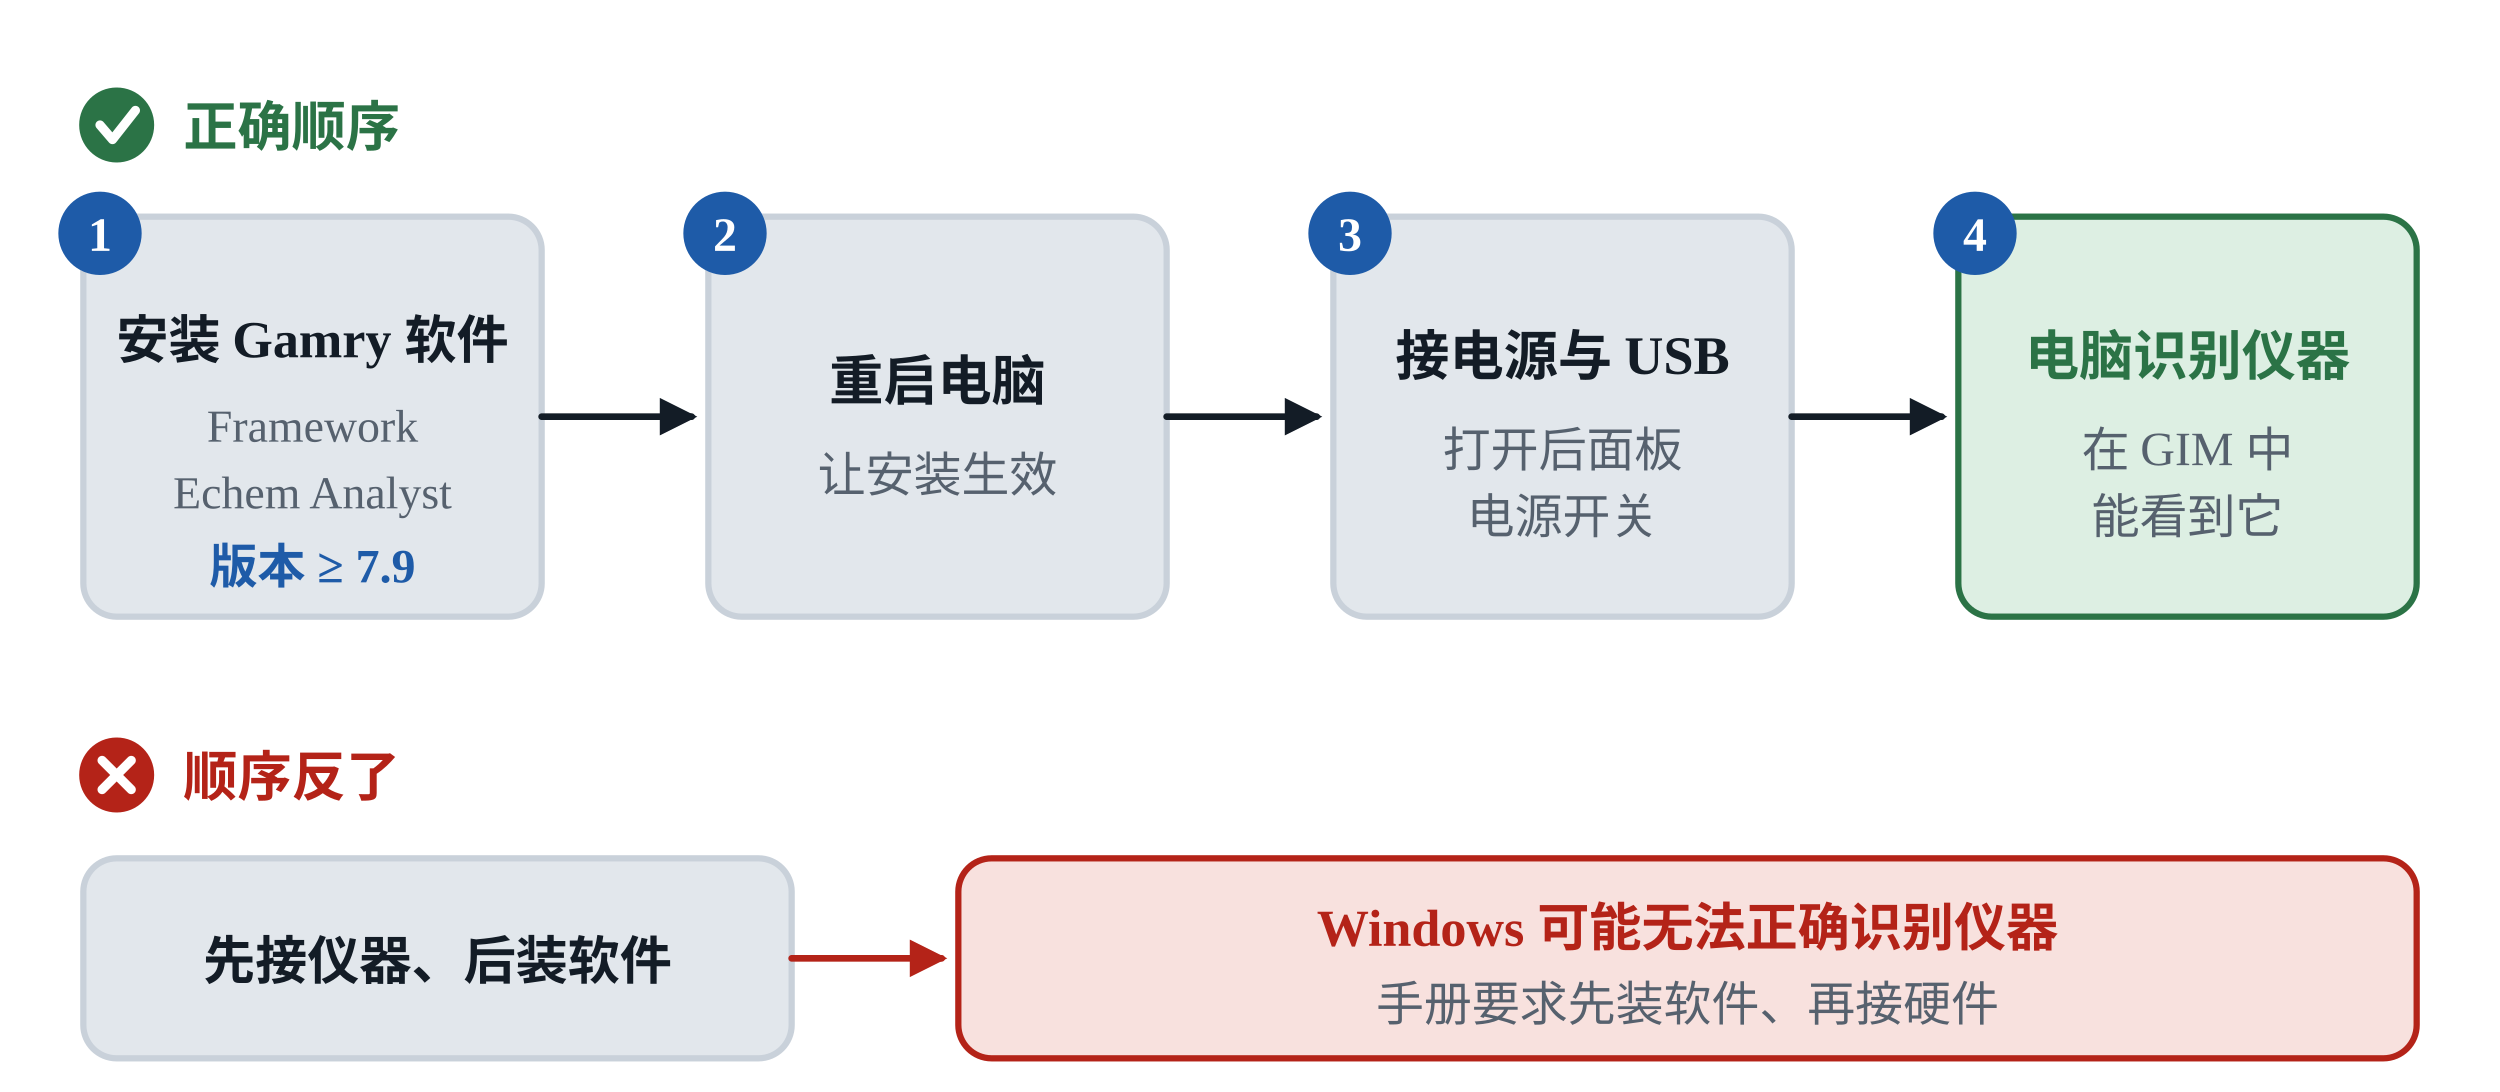
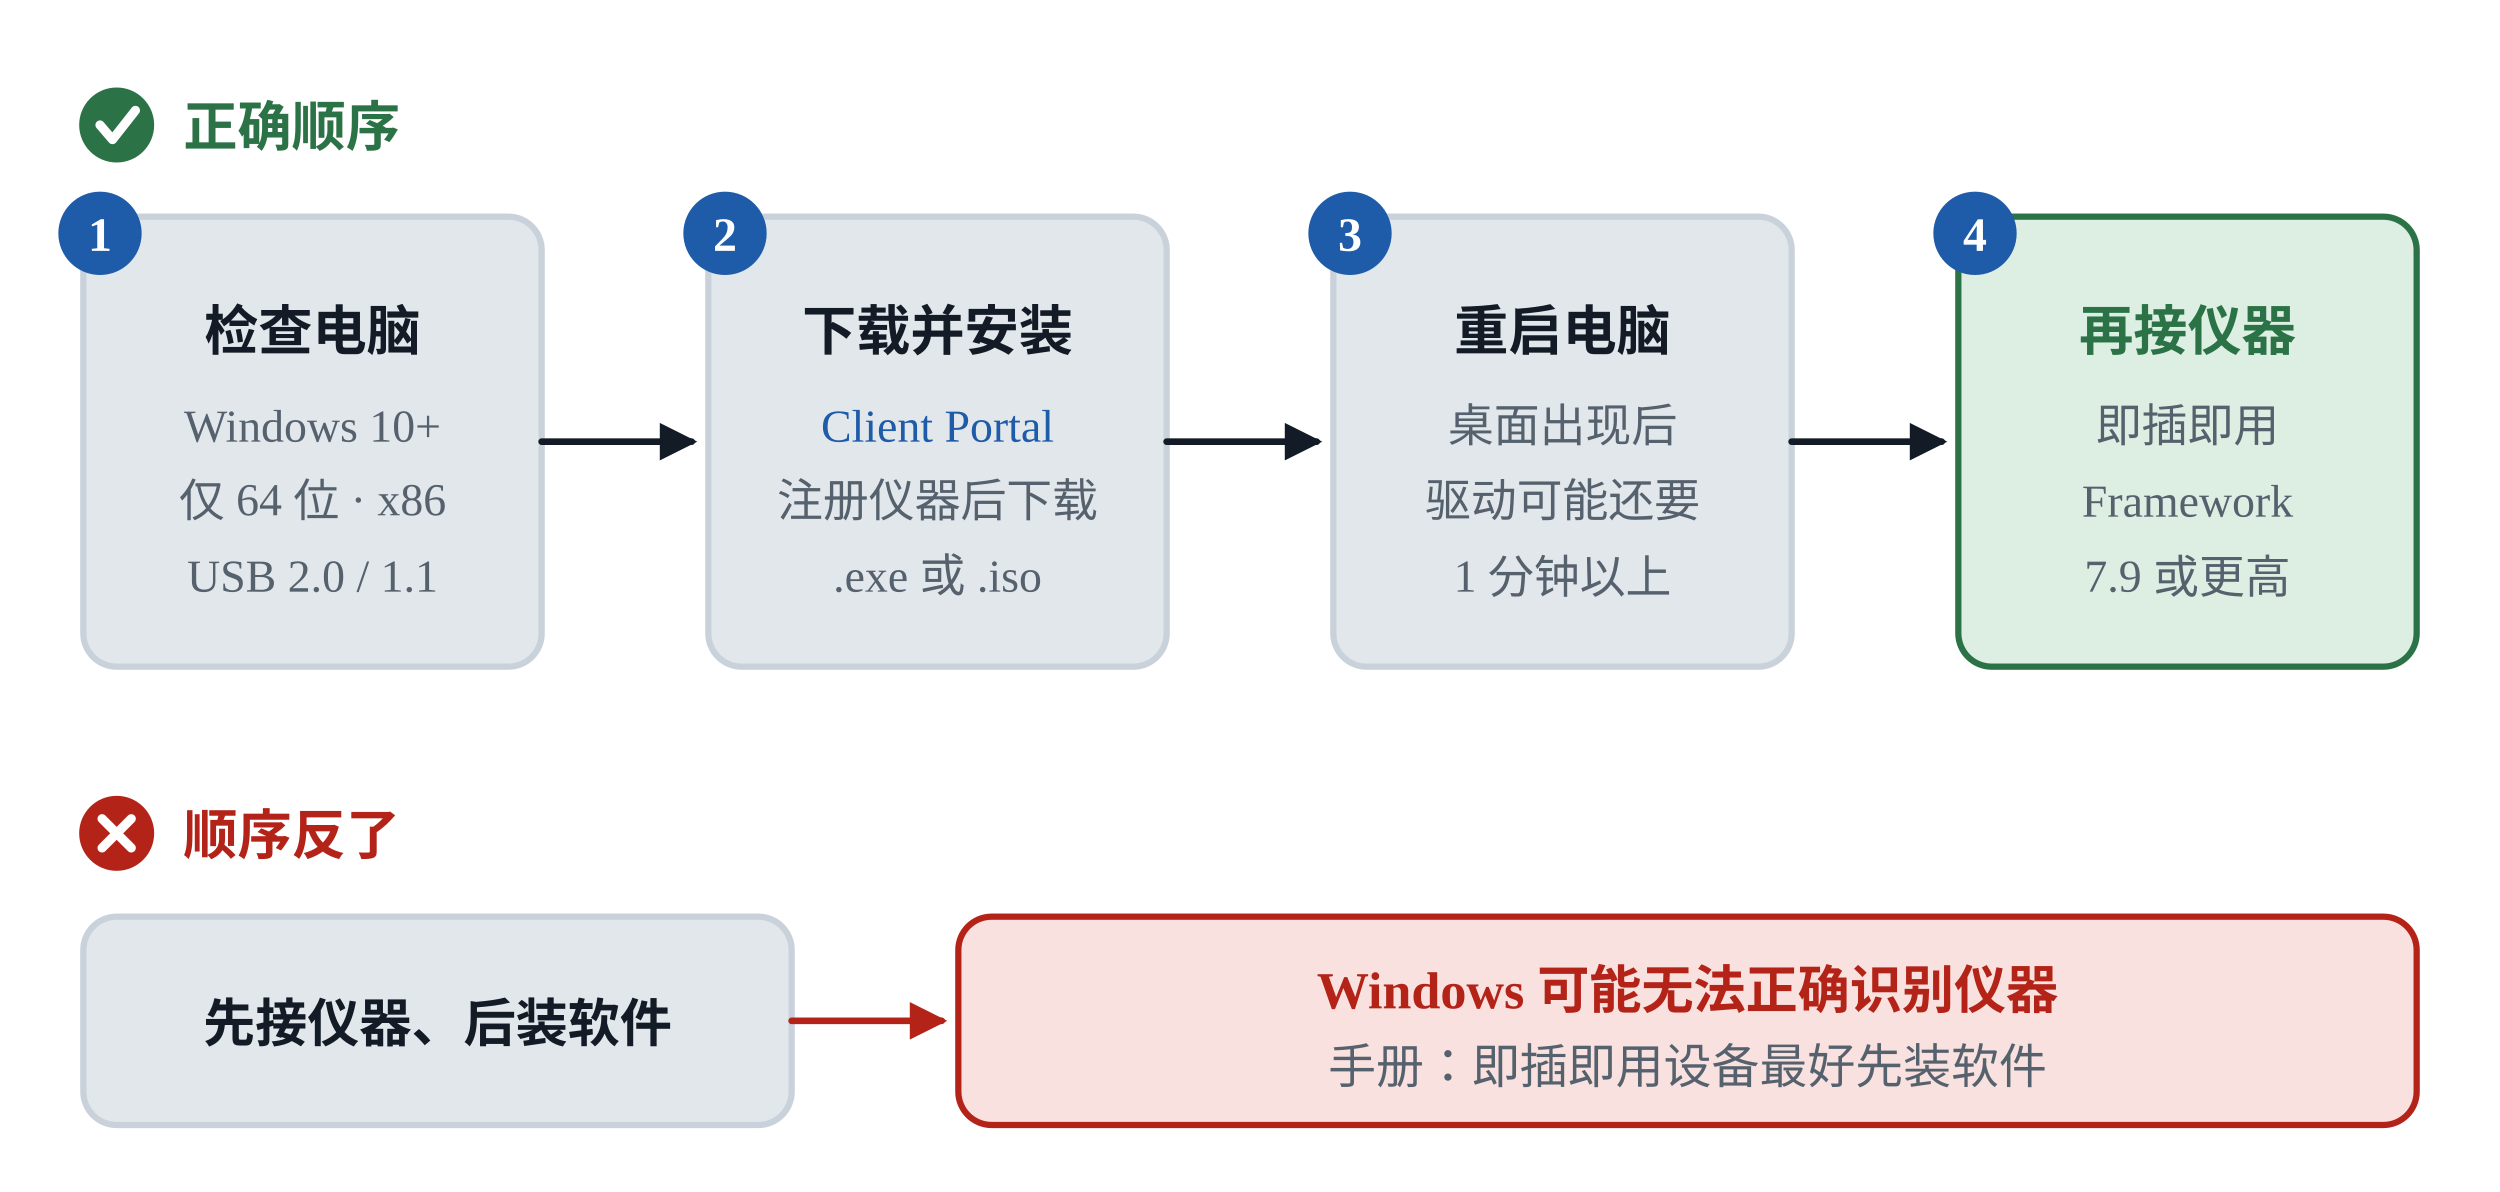
- <svg xmlns="http://www.w3.org/2000/svg" viewBox="0 0 600 262" width="600" height="262" role="img" aria-label="安装顺序：先装 Gamry 软件（7.9 或更高）并重启电脑，再接电源和 USB；顺序反了 Windows 可能无法正确识别仪器。" style="font-family:var(--f-body,'IBM Plex Sans','Noto Sans SC','PingFang SC','Microsoft YaHei',sans-serif)">
+ <svg xmlns="http://www.w3.org/2000/svg" viewBox="0 0 600 286" width="600" height="286" role="img" aria-label="软件：先确认电脑为 64 位 Windows 10 或更高，从 Gamry Client Portal 下载安装 Gamry 软件并重启，等驱动加载后再接仪器。" style="font-family:var(--f-body,'IBM Plex Sans','Noto Sans SC','PingFang SC','Microsoft YaHei',sans-serif)">
  <defs>
    <marker id="install-03-software-ah-ink" viewBox="0 0 10 10" refX="8.5" refY="5" markerUnits="userSpaceOnUse" markerWidth="9" markerHeight="9" orient="auto-start-reverse">
      <path d="M0 0 L10 5 L0 10 Z" style="fill:var(--ink,#131C26)" />
    </marker>
    <marker id="install-03-software-ah-danger" viewBox="0 0 10 10" refX="8.5" refY="5" markerUnits="userSpaceOnUse" markerWidth="9" markerHeight="9" orient="auto-start-reverse">
      <path d="M0 0 L10 5 L0 10 Z" style="fill:var(--danger,#B42318)" />
    </marker>
  </defs>
-   <rect x="0" y="0" width="600" height="262" style="fill:var(--surface,#FFFFFF)" />
+   <rect x="0" y="0" width="600" height="286" style="fill:var(--surface,#FFFFFF)" />
  <circle cx="28" cy="30" r="9" style="fill:var(--ok,#2B7346)" />
  <path d="M24 30 L27 33.5 L32.5 26.5" style="fill:none;stroke:var(--surface,#FFFFFF);stroke-width:2.2;stroke-linecap:round;stroke-linejoin:round" />
  <text x="44" y="35" style="fill:var(--ok,#2B7346);font-size:13px;font-weight:700" text-anchor="start">正确顺序</text>
-   <rect x="20" y="52" width="110" height="96" rx="8" style="fill:var(--sunk,#E2E7EC);stroke:var(--rule,#C9D1DA);stroke-width:1.5" />
-   <path d="M130 100 H166" style="fill:none;stroke:var(--ink,#131C26);stroke-width:1.6;stroke-linecap:round;stroke-linejoin:round" marker-end="url(#install-03-software-ah-ink)" />
-   <rect x="170" y="52" width="110" height="96" rx="8" style="fill:var(--sunk,#E2E7EC);stroke:var(--rule,#C9D1DA);stroke-width:1.5" />
-   <path d="M280 100 H316" style="fill:none;stroke:var(--ink,#131C26);stroke-width:1.6;stroke-linecap:round;stroke-linejoin:round" marker-end="url(#install-03-software-ah-ink)" />
-   <rect x="320" y="52" width="110" height="96" rx="8" style="fill:var(--sunk,#E2E7EC);stroke:var(--rule,#C9D1DA);stroke-width:1.5" />
-   <path d="M430 100 H466" style="fill:none;stroke:var(--ink,#131C26);stroke-width:1.6;stroke-linecap:round;stroke-linejoin:round" marker-end="url(#install-03-software-ah-ink)" />
-   <rect x="470" y="52" width="110" height="96" rx="8" style="fill:var(--ok-soft,#DDEFE3);stroke:var(--ok,#2B7346);stroke-width:1.5" />
+   <rect x="20" y="52" width="110" height="108" rx="8" style="fill:var(--sunk,#E2E7EC);stroke:var(--rule,#C9D1DA);stroke-width:1.5" />
+   <path d="M130 106 H166" style="fill:none;stroke:var(--ink,#131C26);stroke-width:1.6;stroke-linecap:round;stroke-linejoin:round" marker-end="url(#install-03-software-ah-ink)" />
+   <rect x="170" y="52" width="110" height="108" rx="8" style="fill:var(--sunk,#E2E7EC);stroke:var(--rule,#C9D1DA);stroke-width:1.5" />
+   <path d="M280 106 H316" style="fill:none;stroke:var(--ink,#131C26);stroke-width:1.6;stroke-linecap:round;stroke-linejoin:round" marker-end="url(#install-03-software-ah-ink)" />
+   <rect x="320" y="52" width="110" height="108" rx="8" style="fill:var(--sunk,#E2E7EC);stroke:var(--rule,#C9D1DA);stroke-width:1.5" />
+   <path d="M430 106 H466" style="fill:none;stroke:var(--ink,#131C26);stroke-width:1.6;stroke-linecap:round;stroke-linejoin:round" marker-end="url(#install-03-software-ah-ink)" />
+   <rect x="470" y="52" width="110" height="108" rx="8" style="fill:var(--ok-soft,#DDEFE3);stroke:var(--ok,#2B7346);stroke-width:1.5" />
  <circle cx="24" cy="56" r="10" style="fill:var(--accent,#1E5BA8)" />
  <text x="24" y="60.2" style="fill:var(--accent-ink,#FFFFFF);font-size:11.5px;font-weight:700" text-anchor="middle">1</text>
  <circle cx="174" cy="56" r="10" style="fill:var(--accent,#1E5BA8)" />
  <text x="174" y="60.2" style="fill:var(--accent-ink,#FFFFFF);font-size:11.5px;font-weight:700" text-anchor="middle">2</text>
  <circle cx="324" cy="56" r="10" style="fill:var(--accent,#1E5BA8)" />
  <text x="324" y="60.2" style="fill:var(--accent-ink,#FFFFFF);font-size:11.5px;font-weight:700" text-anchor="middle">3</text>
  <circle cx="474" cy="56" r="10" style="fill:var(--accent,#1E5BA8)" />
  <text x="474" y="60.2" style="fill:var(--accent-ink,#FFFFFF);font-size:11.5px;font-weight:700" text-anchor="middle">4</text>
-   <text x="75" y="86" style="fill:var(--ink,#131C26);font-size:12.5px;font-weight:700" text-anchor="middle">安装 Gamry 软件</text>
-   <text x="75" y="106" style="fill:var(--muted,#56616E);font-size:11px;font-weight:400;font-family:var(--f-mono,'JetBrains Mono',ui-monospace,Menlo,monospace)" text-anchor="middle">Framework</text>
-   <text x="75" y="122" style="fill:var(--muted,#56616E);font-size:11px;font-weight:400;font-family:var(--f-mono,'JetBrains Mono',ui-monospace,Menlo,monospace)" text-anchor="middle">Echem Analyst</text>
-   <text x="75" y="140" style="fill:var(--accent,#1E5BA8);font-size:11.5px;font-weight:700" text-anchor="middle">版本 ≥ 7.9</text>
-   <text x="225" y="96" style="fill:var(--ink,#131C26);font-size:13px;font-weight:700" text-anchor="middle">重启电脑</text>
-   <text x="225" y="118" style="fill:var(--muted,#56616E);font-size:11.5px;font-weight:400" text-anchor="middle">让安装生效</text>
-   <text x="375" y="90" style="fill:var(--ink,#131C26);font-size:13px;font-weight:700" text-anchor="middle">接电源与 USB</text>
-   <text x="375" y="112" style="fill:var(--muted,#56616E);font-size:11.5px;font-weight:400" text-anchor="middle">打开后面板</text>
-   <text x="375" y="128" style="fill:var(--muted,#56616E);font-size:11.5px;font-weight:400" text-anchor="middle">电源开关</text>
-   <text x="525" y="90" style="fill:var(--ok,#2B7346);font-size:13px;font-weight:700" text-anchor="middle">电脑识别仪器</text>
-   <text x="525" y="112" style="fill:var(--muted,#56616E);font-size:11.5px;font-weight:400" text-anchor="middle">在 GIM 中</text>
-   <text x="525" y="128" style="fill:var(--muted,#56616E);font-size:11.5px;font-weight:400" text-anchor="middle">能看到它</text>
-   <circle cx="28" cy="186" r="9" style="fill:var(--danger,#B42318)" />
-   <path d="M24.5 182.5 L31.5 189.5 M31.5 182.5 L24.5 189.5" style="fill:none;stroke:var(--surface,#FFFFFF);stroke-width:2.2;stroke-linecap:round;stroke-linejoin:round" />
-   <text x="44" y="191" style="fill:var(--danger,#B42318);font-size:13px;font-weight:700" text-anchor="start">顺序反了</text>
-   <rect x="20" y="206" width="170" height="48" rx="8" style="fill:var(--sunk,#E2E7EC);stroke:var(--rule,#C9D1DA);stroke-width:1.5" />
-   <text x="105" y="235" style="fill:var(--ink,#131C26);font-size:12.5px;font-weight:600" text-anchor="middle">先接仪器、后装软件</text>
-   <path d="M190 230 H226" style="fill:none;stroke:var(--danger,#B42318);stroke-width:1.6;stroke-linecap:round;stroke-linejoin:round" marker-end="url(#install-03-software-ah-danger)" />
-   <rect x="230" y="206" width="350" height="48" rx="8" style="fill:var(--danger-soft,#F8E1DE);stroke:var(--danger,#B42318);stroke-width:1.5" />
-   <text x="405" y="227" style="fill:var(--danger,#B42318);font-size:12.5px;font-weight:700" text-anchor="middle">Windows 可能无法正确识别仪器</text>
-   <text x="405" y="245" style="fill:var(--muted,#56616E);font-size:11.5px;font-weight:400" text-anchor="middle">手册要求先装软件、再接硬件</text>
+   <text x="75" y="84" style="fill:var(--ink,#131C26);font-size:13px;font-weight:700" text-anchor="middle">检查电脑</text>
+   <text x="75" y="106" style="fill:var(--muted,#56616E);font-size:11px;font-weight:400" text-anchor="middle">Windows 10+</text>
+   <text x="75" y="124" style="fill:var(--muted,#56616E);font-size:11px;font-weight:400" text-anchor="middle">仅 64 位 · x86</text>
+   <text x="75" y="142" style="fill:var(--muted,#56616E);font-size:11px;font-weight:400" text-anchor="middle">USB 2.0 / 1.1</text>
+   <text x="225" y="84" style="fill:var(--ink,#131C26);font-size:13px;font-weight:700" text-anchor="middle">下载并安装</text>
+   <text x="225" y="106" style="fill:var(--accent,#1E5BA8);font-size:11px;font-weight:400;font-family:var(--f-mono,'JetBrains Mono',ui-monospace,Menlo,monospace)" text-anchor="middle">Client Portal</text>
+   <text x="225" y="124" style="fill:var(--muted,#56616E);font-size:11px;font-weight:400" text-anchor="middle">注册仪器后下载</text>
+   <text x="225" y="142" style="fill:var(--muted,#56616E);font-size:11px;font-weight:400;font-family:var(--f-mono,'JetBrains Mono',ui-monospace,Menlo,monospace)" text-anchor="middle">.exe 或 .iso</text>
+   <text x="375" y="84" style="fill:var(--ink,#131C26);font-size:13px;font-weight:700" text-anchor="middle">重启电脑</text>
+   <text x="375" y="106" style="fill:var(--muted,#56616E);font-size:11px;font-weight:400" text-anchor="middle">桌面出现后</text>
+   <text x="375" y="124" style="fill:var(--muted,#56616E);font-size:11px;font-weight:400" text-anchor="middle">驱动可能还要</text>
+   <text x="375" y="142" style="fill:var(--muted,#56616E);font-size:11px;font-weight:400" text-anchor="middle">1 分钟以上</text>
+   <text x="525" y="84" style="fill:var(--ok,#2B7346);font-size:13px;font-weight:700" text-anchor="middle">再接仪器</text>
+   <text x="525" y="106" style="fill:var(--muted,#56616E);font-size:11px;font-weight:400" text-anchor="middle">即插即用</text>
+   <text x="525" y="124" style="fill:var(--muted,#56616E);font-size:11px;font-weight:400;font-family:var(--f-mono,'JetBrains Mono',ui-monospace,Menlo,monospace)" text-anchor="middle">Framework</text>
+   <text x="525" y="142" style="fill:var(--muted,#56616E);font-size:11px;font-weight:400" text-anchor="middle">7.9 或更高</text>
+   <circle cx="28" cy="200" r="9" style="fill:var(--danger,#B42318)" />
+   <path d="M24.5 196.5 L31.5 203.5 M31.5 196.5 L24.5 203.5" style="fill:none;stroke:var(--surface,#FFFFFF);stroke-width:2.2;stroke-linecap:round;stroke-linejoin:round" />
+   <text x="44" y="205" style="fill:var(--danger,#B42318);font-size:13px;font-weight:700" text-anchor="start">顺序反了</text>
+   <rect x="20" y="220" width="170" height="50" rx="8" style="fill:var(--sunk,#E2E7EC);stroke:var(--rule,#C9D1DA);stroke-width:1.5" />
+   <text x="105" y="250" style="fill:var(--ink,#131C26);font-size:12.5px;font-weight:600" text-anchor="middle">先接仪器、后装软件</text>
+   <path d="M190 245 H226" style="fill:none;stroke:var(--danger,#B42318);stroke-width:1.6;stroke-linecap:round;stroke-linejoin:round" marker-end="url(#install-03-software-ah-danger)" />
+   <rect x="230" y="220" width="350" height="50" rx="8" style="fill:var(--danger-soft,#F8E1DE);stroke:var(--danger,#B42318);stroke-width:1.5" />
+   <text x="405" y="242" style="fill:var(--danger,#B42318);font-size:12.5px;font-weight:700" text-anchor="middle">Windows 可能无法正确识别仪器</text>
+   <text x="405" y="260" style="fill:var(--muted,#56616E);font-size:11.5px;font-weight:400" text-anchor="middle">手册：即插即用设备最好先装软件</text>
</svg>
